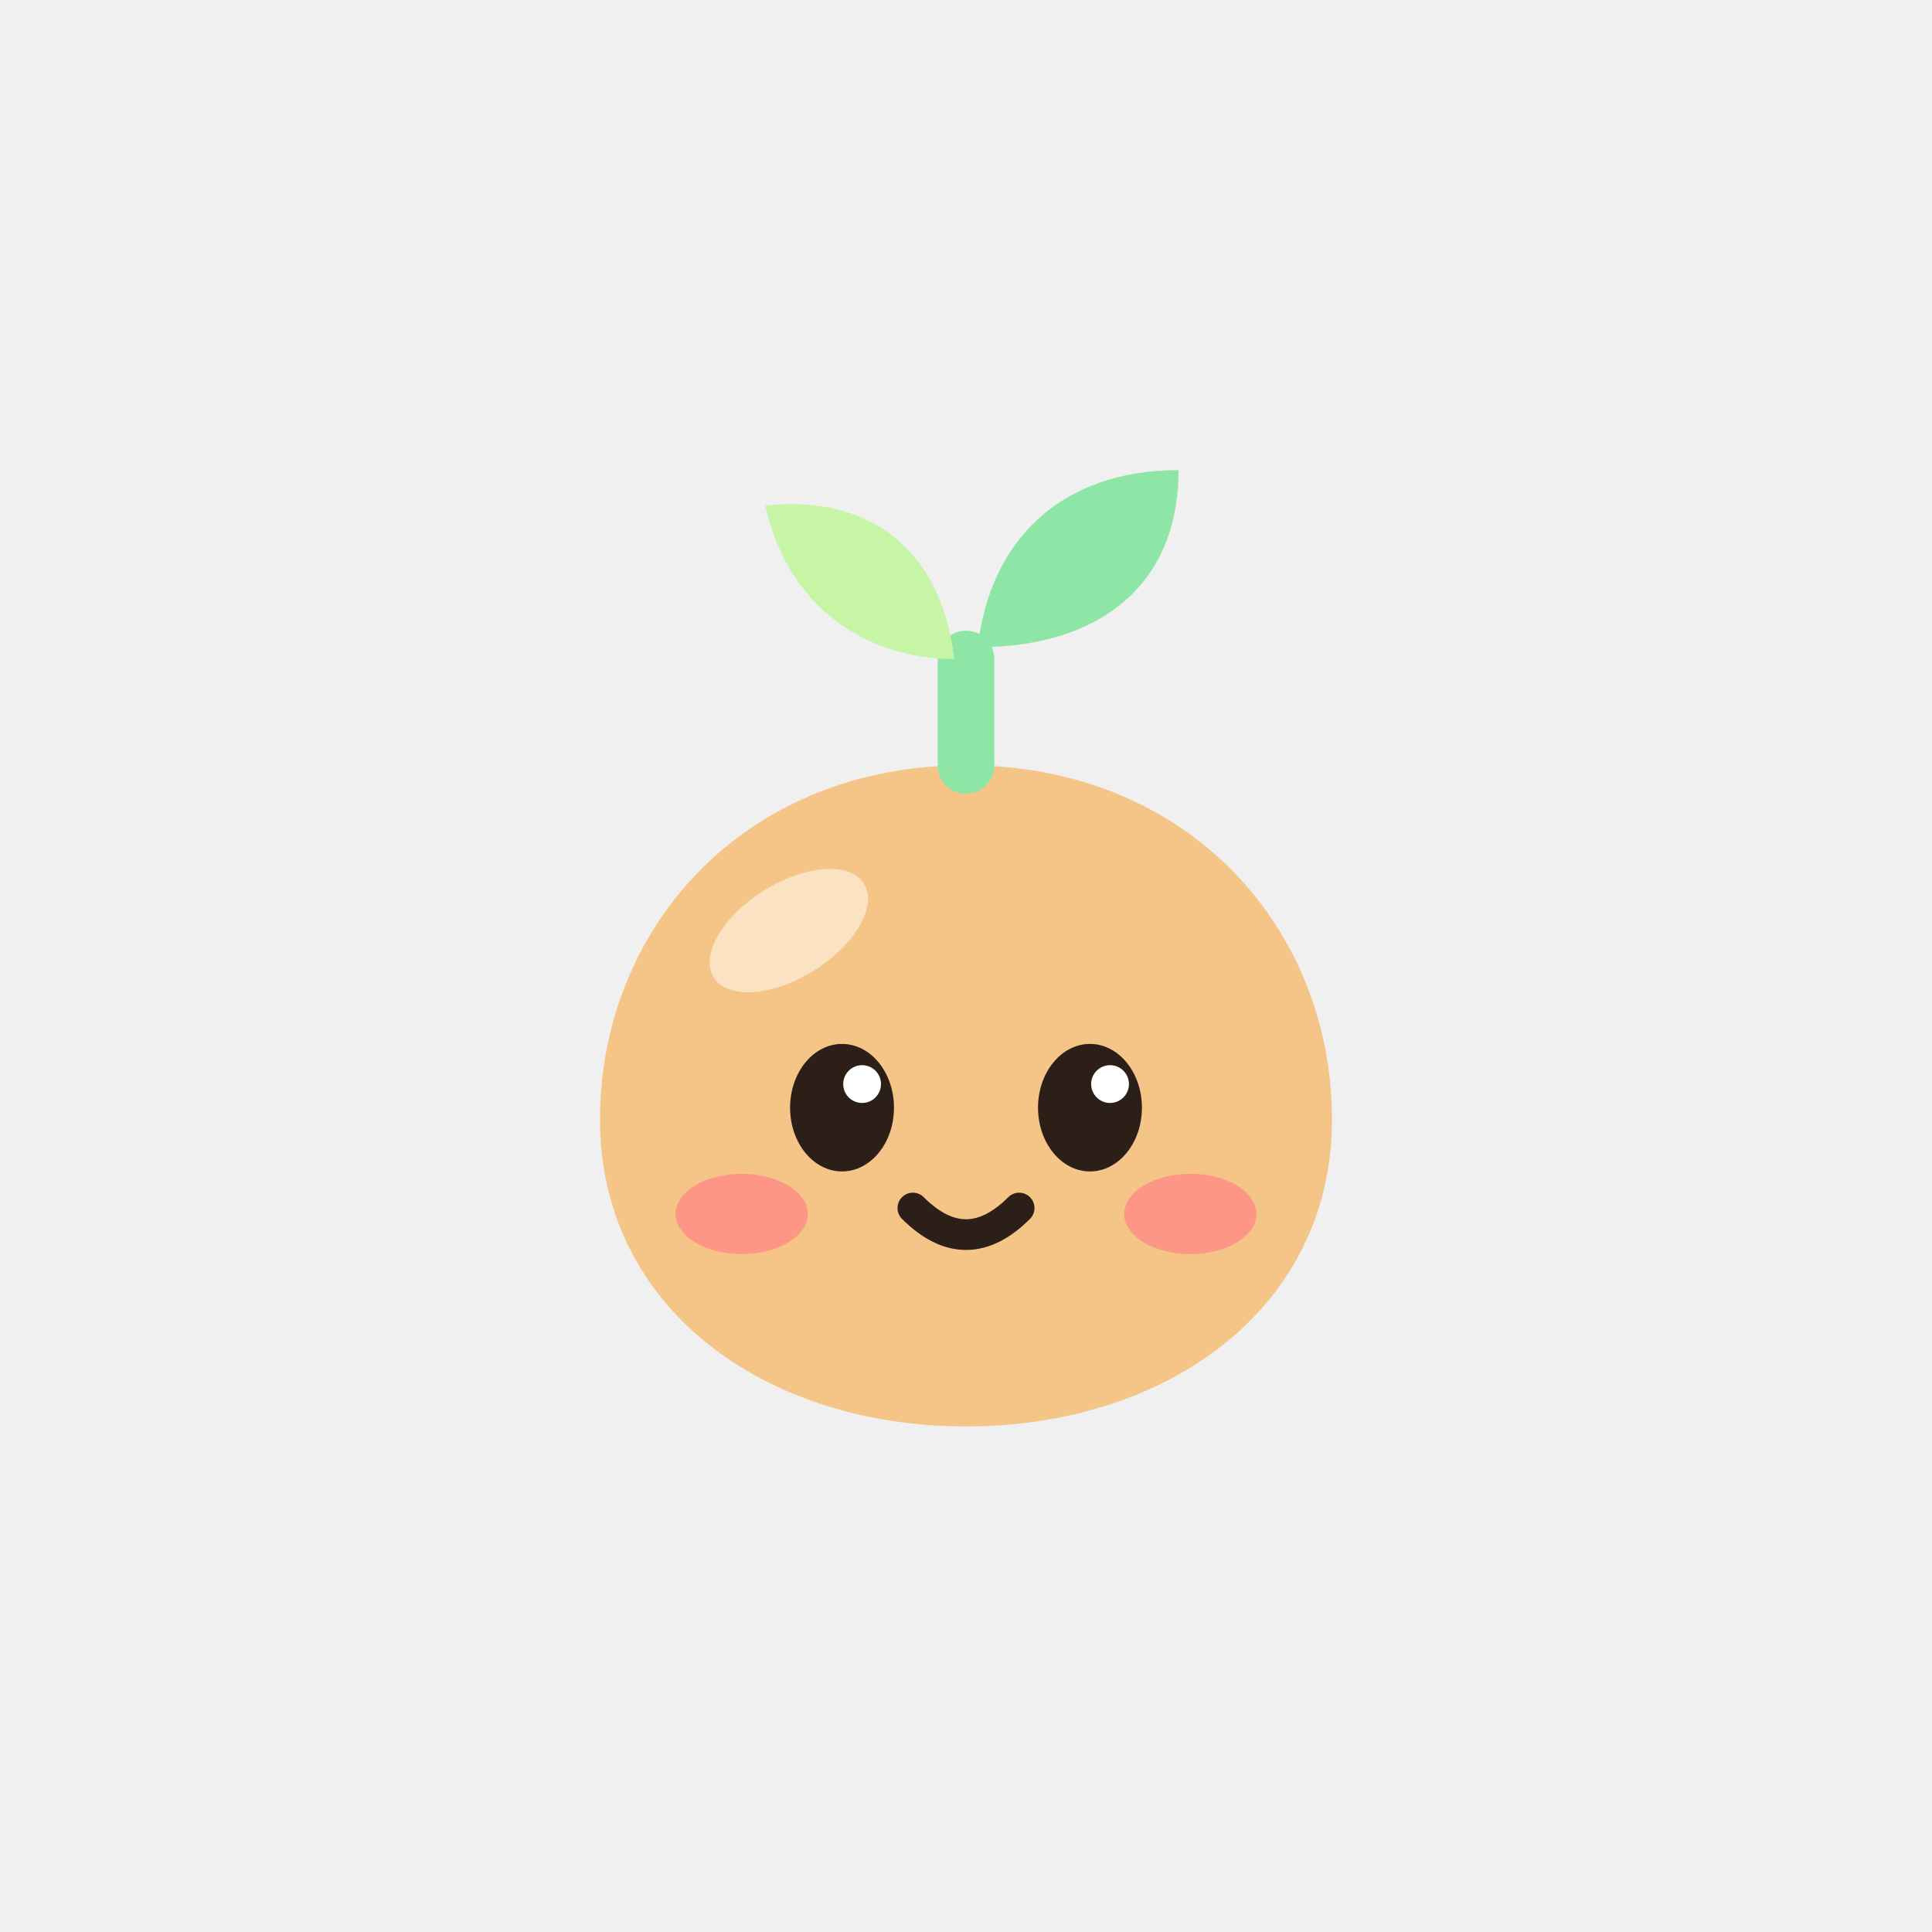
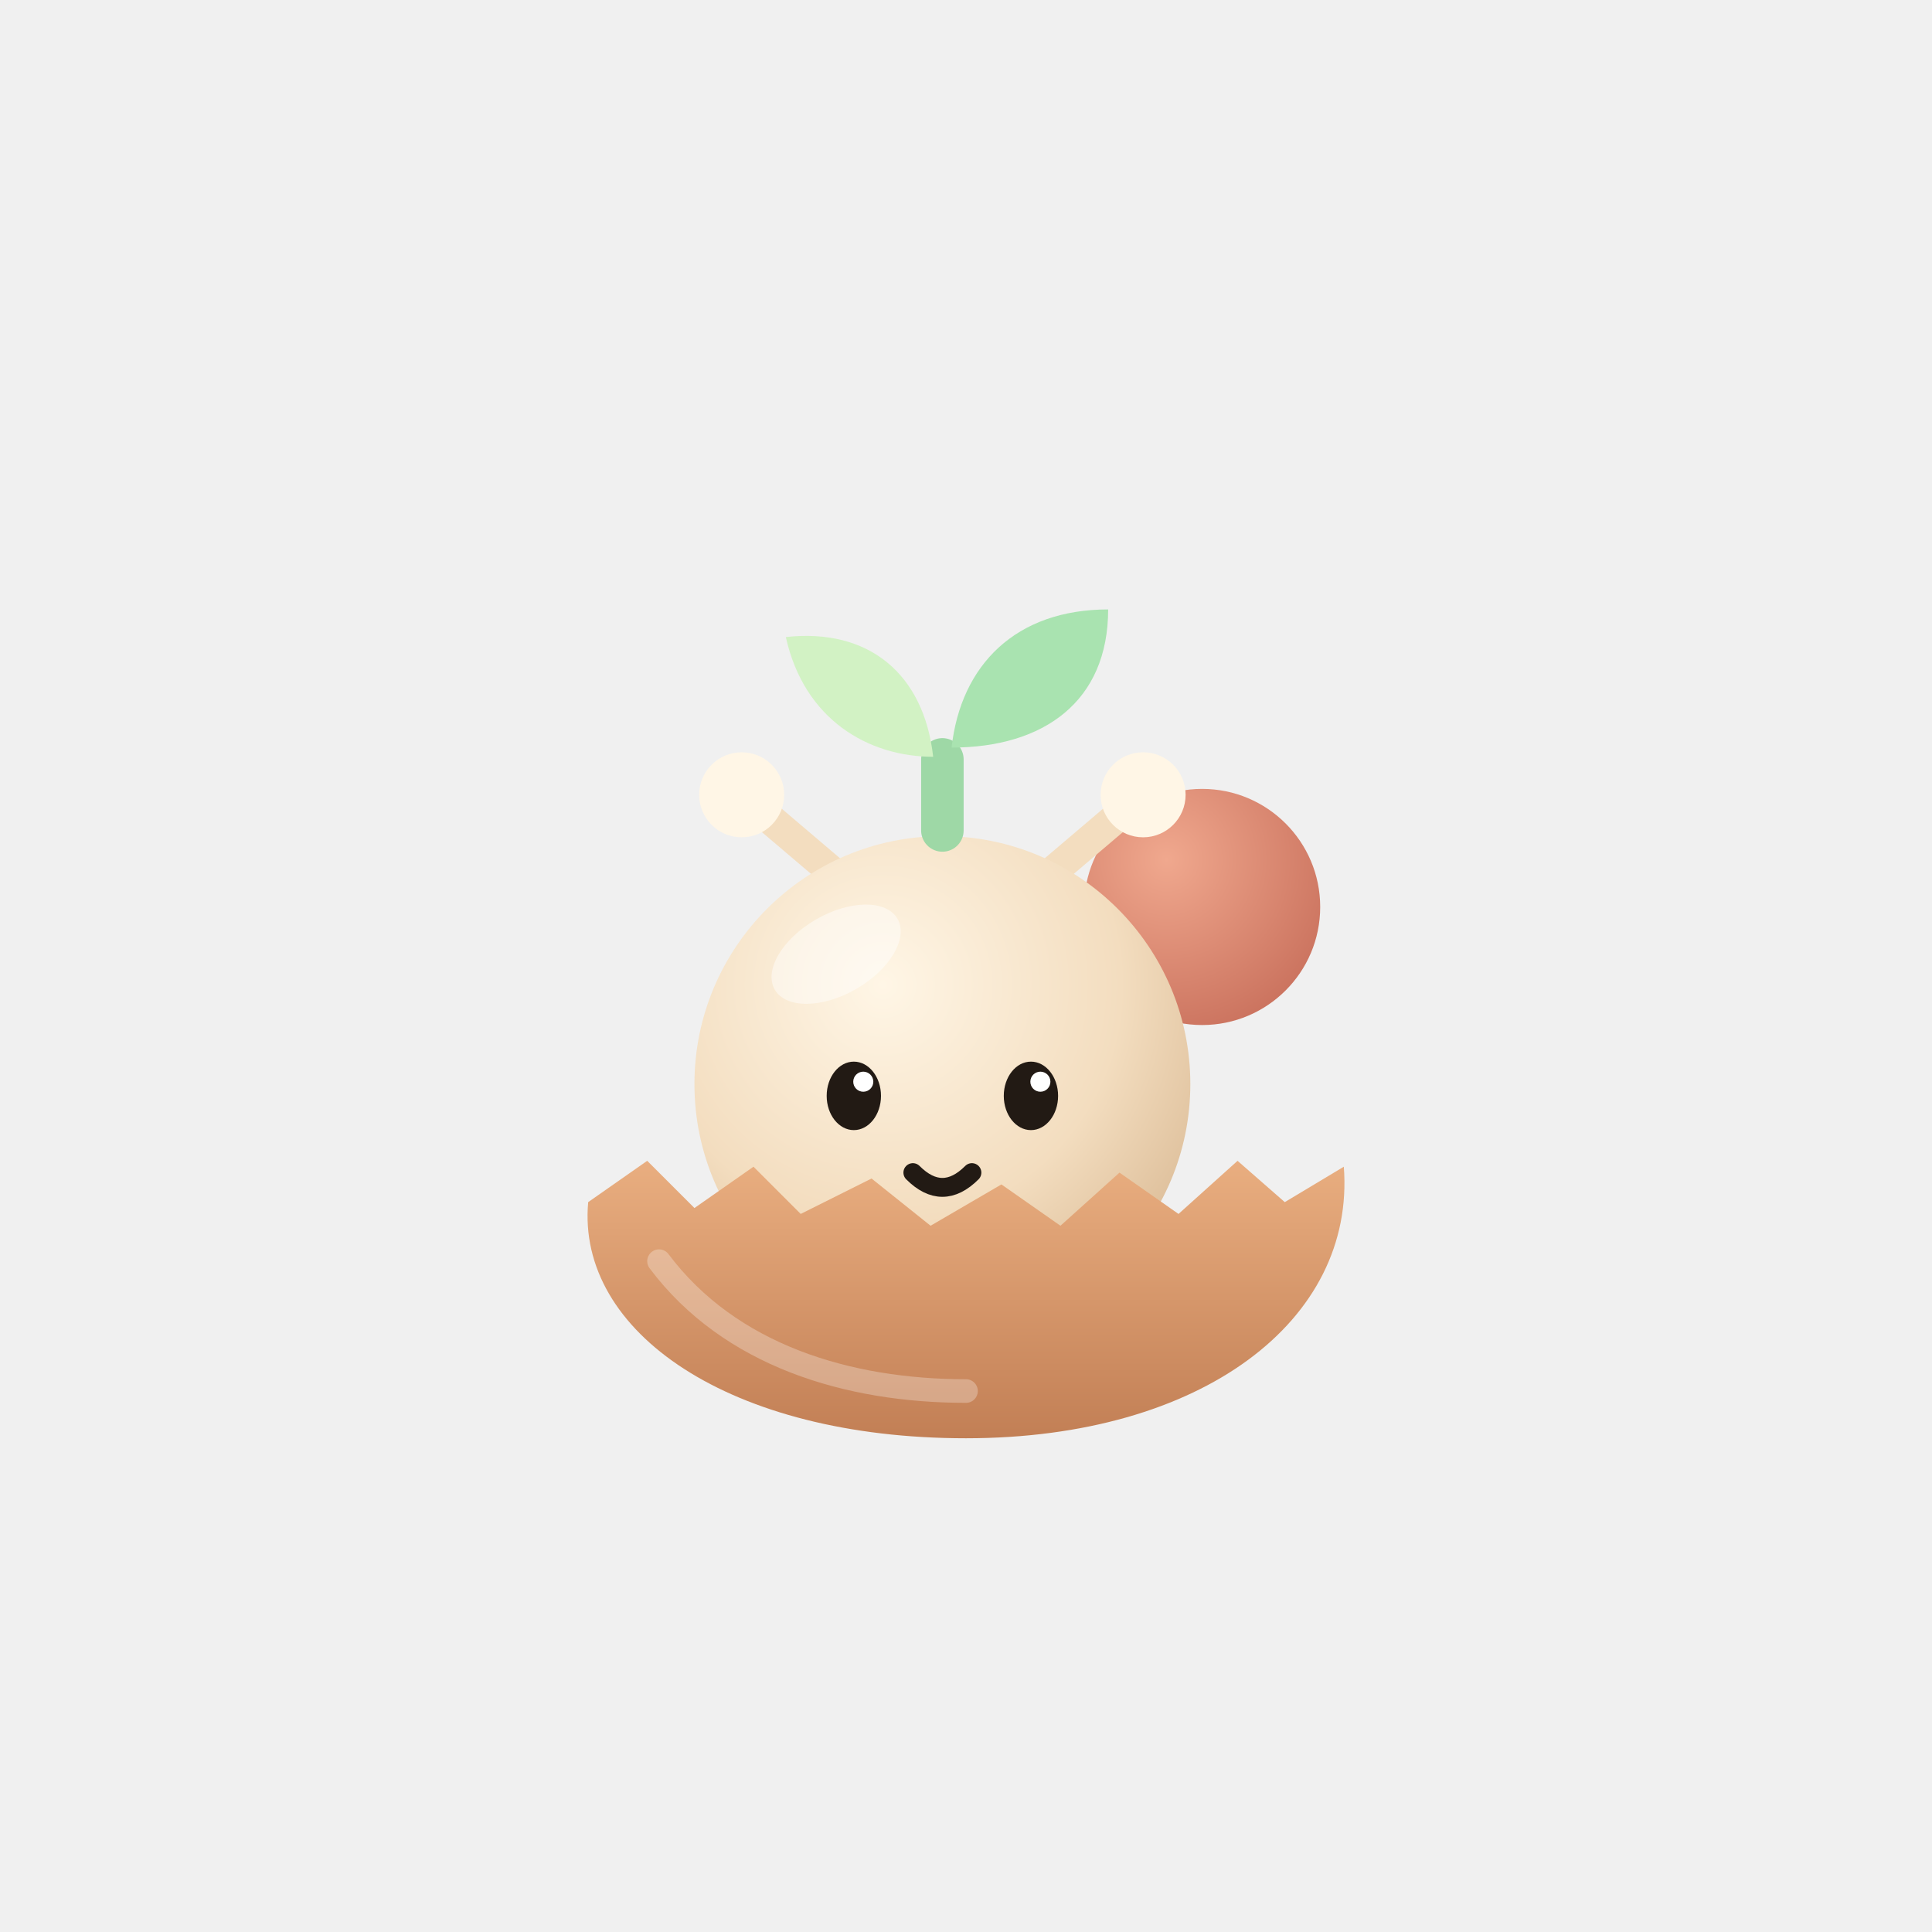
<svg xmlns="http://www.w3.org/2000/svg" width="1024" height="1024" viewBox="0 0 108 108">
  <defs />
  <g transform="translate(54 54) scale(.66) translate(-50 -50)">
-     <g transform="translate(0 2)">
-       <path d="M50 31 C69 31 81 45 81 61 C81 77 67 87 50 87 C33 87 19 77 19 61 C19 45 31 31 50 31 Z" fill="#F5C487" />
-       <ellipse cx="35" cy="45" rx="7.5" ry="4" transform="rotate(-32 35 45)" fill="#fff" opacity=".5" />
-       <ellipse cx="31" cy="69" rx="5.6" ry="3.4" fill="#FF8B86" opacity=".8" />
-       <ellipse cx="69" cy="69" rx="5.6" ry="3.4" fill="#FF8B86" opacity=".8" />
-       <ellipse cx="39.5" cy="60" rx="4.4" ry="5.4" fill="#2B1F18" />
-       <ellipse cx="60.5" cy="60" rx="4.4" ry="5.4" fill="#2B1F18" />
-       <circle cx="41.2" cy="58" r="1.6" fill="#fff" />
-       <circle cx="62.2" cy="58" r="1.6" fill="#fff" />
-       <path d="M45.5 68.5 Q50 73 54.5 68.5" stroke="#2B1F18" stroke-width="2.6" stroke-linecap="round" fill="none" />
-       <path d="M50 31 V22" stroke="#8EE6A6" stroke-width="4.8" stroke-linecap="round" />
-       <path transform="translate(50 21) scale(1)" d="M-1 1 C-8 1 -15 -3 -17 -12 C-8 -13 -2 -8 -1 1 Z" fill="#C6F5A6" />
-       <path transform="translate(50 21) scale(1)" d="M1 0 C2 -9 8 -15 18 -15 C18 -5 11 0 1 0 Z" fill="#8EE6A6" />
-     </g>
+     <defs>
+       <radialGradient id="s8b" cx=".38" cy=".3" r=".8">
+         <stop offset="0" stop-color="#FFF6E6" />
+         <stop offset=".6" stop-color="#F3DDBF" />
+         <stop offset="1" stop-color="#D8B791" />
+       </radialGradient>
+       <radialGradient id="s8s" cx=".35" cy=".3" r=".8">
+         <stop offset="0" stop-color="#F0A88E" />
+         <stop offset="1" stop-color="#C9705C" />
+       </radialGradient>
+       <linearGradient id="s8c" x1="0" y1="0" x2="0" y2="1">
+         <stop offset="0" stop-color="#E9AE80" />
+         <stop offset="1" stop-color="#C27F55" />
+       </linearGradient>
+     </defs>
+     <circle cx="70" cy="45" r="10" fill="url(#s8s)" />
+     <path d="M41 44 L31 35.5" stroke="#F3DDBF" stroke-width="2.6" stroke-linecap="round" />
+     <circle cx="31" cy="35.5" r="3.6" fill="#FFF6E6" />
+     <path d="M55 44 L65 35.5" stroke="#F3DDBF" stroke-width="2.6" stroke-linecap="round" />
+     <circle cx="65" cy="35.5" r="3.6" fill="#FFF6E6" />
+     <circle cx="48" cy="60" r="21" fill="url(#s8b)" />
+     <ellipse cx="39" cy="49" rx="6" ry="3.4" transform="rotate(-30 39 49)" fill="#fff" opacity=".45" />
+     <ellipse cx="40.5" cy="61" rx="2.3" ry="2.9" fill="#221A14" />
+     <ellipse cx="55.5" cy="61" rx="2.3" ry="2.9" fill="#221A14" />
+     <circle cx="41.3" cy="59.8" r=".85" fill="#fff" />
+     <circle cx="56.3" cy="59.8" r=".85" fill="#fff" />
+     <path d="M45.5 67.5 Q48 70 50.5 67.5" stroke="#221A14" stroke-width="1.6" stroke-linecap="round" fill="none" />
+     <path d="M18 70 L23 66.5 L27 70.5 L32 67 L36 71 L42 68 L47 72 L53 68.5 L58 72 L63 67.5 L68 71 L73 66.5 L77 70 L82 67 C83 80 70 90 50 90 C30 90 17 81 18 70 Z" fill="url(#s8c)" />
+     <path d="M24 75 C30 83 40 86 50 86" stroke="#fff" stroke-opacity=".28" stroke-width="2" stroke-linecap="round" fill="none" />
+     <path d="M48 38.52 V32.5" stroke="#9ED8A6" stroke-width="3.6" stroke-linecap="round" />
+     <path transform="translate(48 31.5) scale(0.78)" d="M-1 1 C-8 1 -15 -3 -17 -12 C-8 -13 -2 -8 -1 1 Z" fill="#D2F2C4" />
+     <path transform="translate(48 31.5) scale(0.78)" d="M1 0 C2 -9 8 -15 18 -15 C18 -5 11 0 1 0 Z" fill="#A9E3B0" />
  </g>
</svg>
